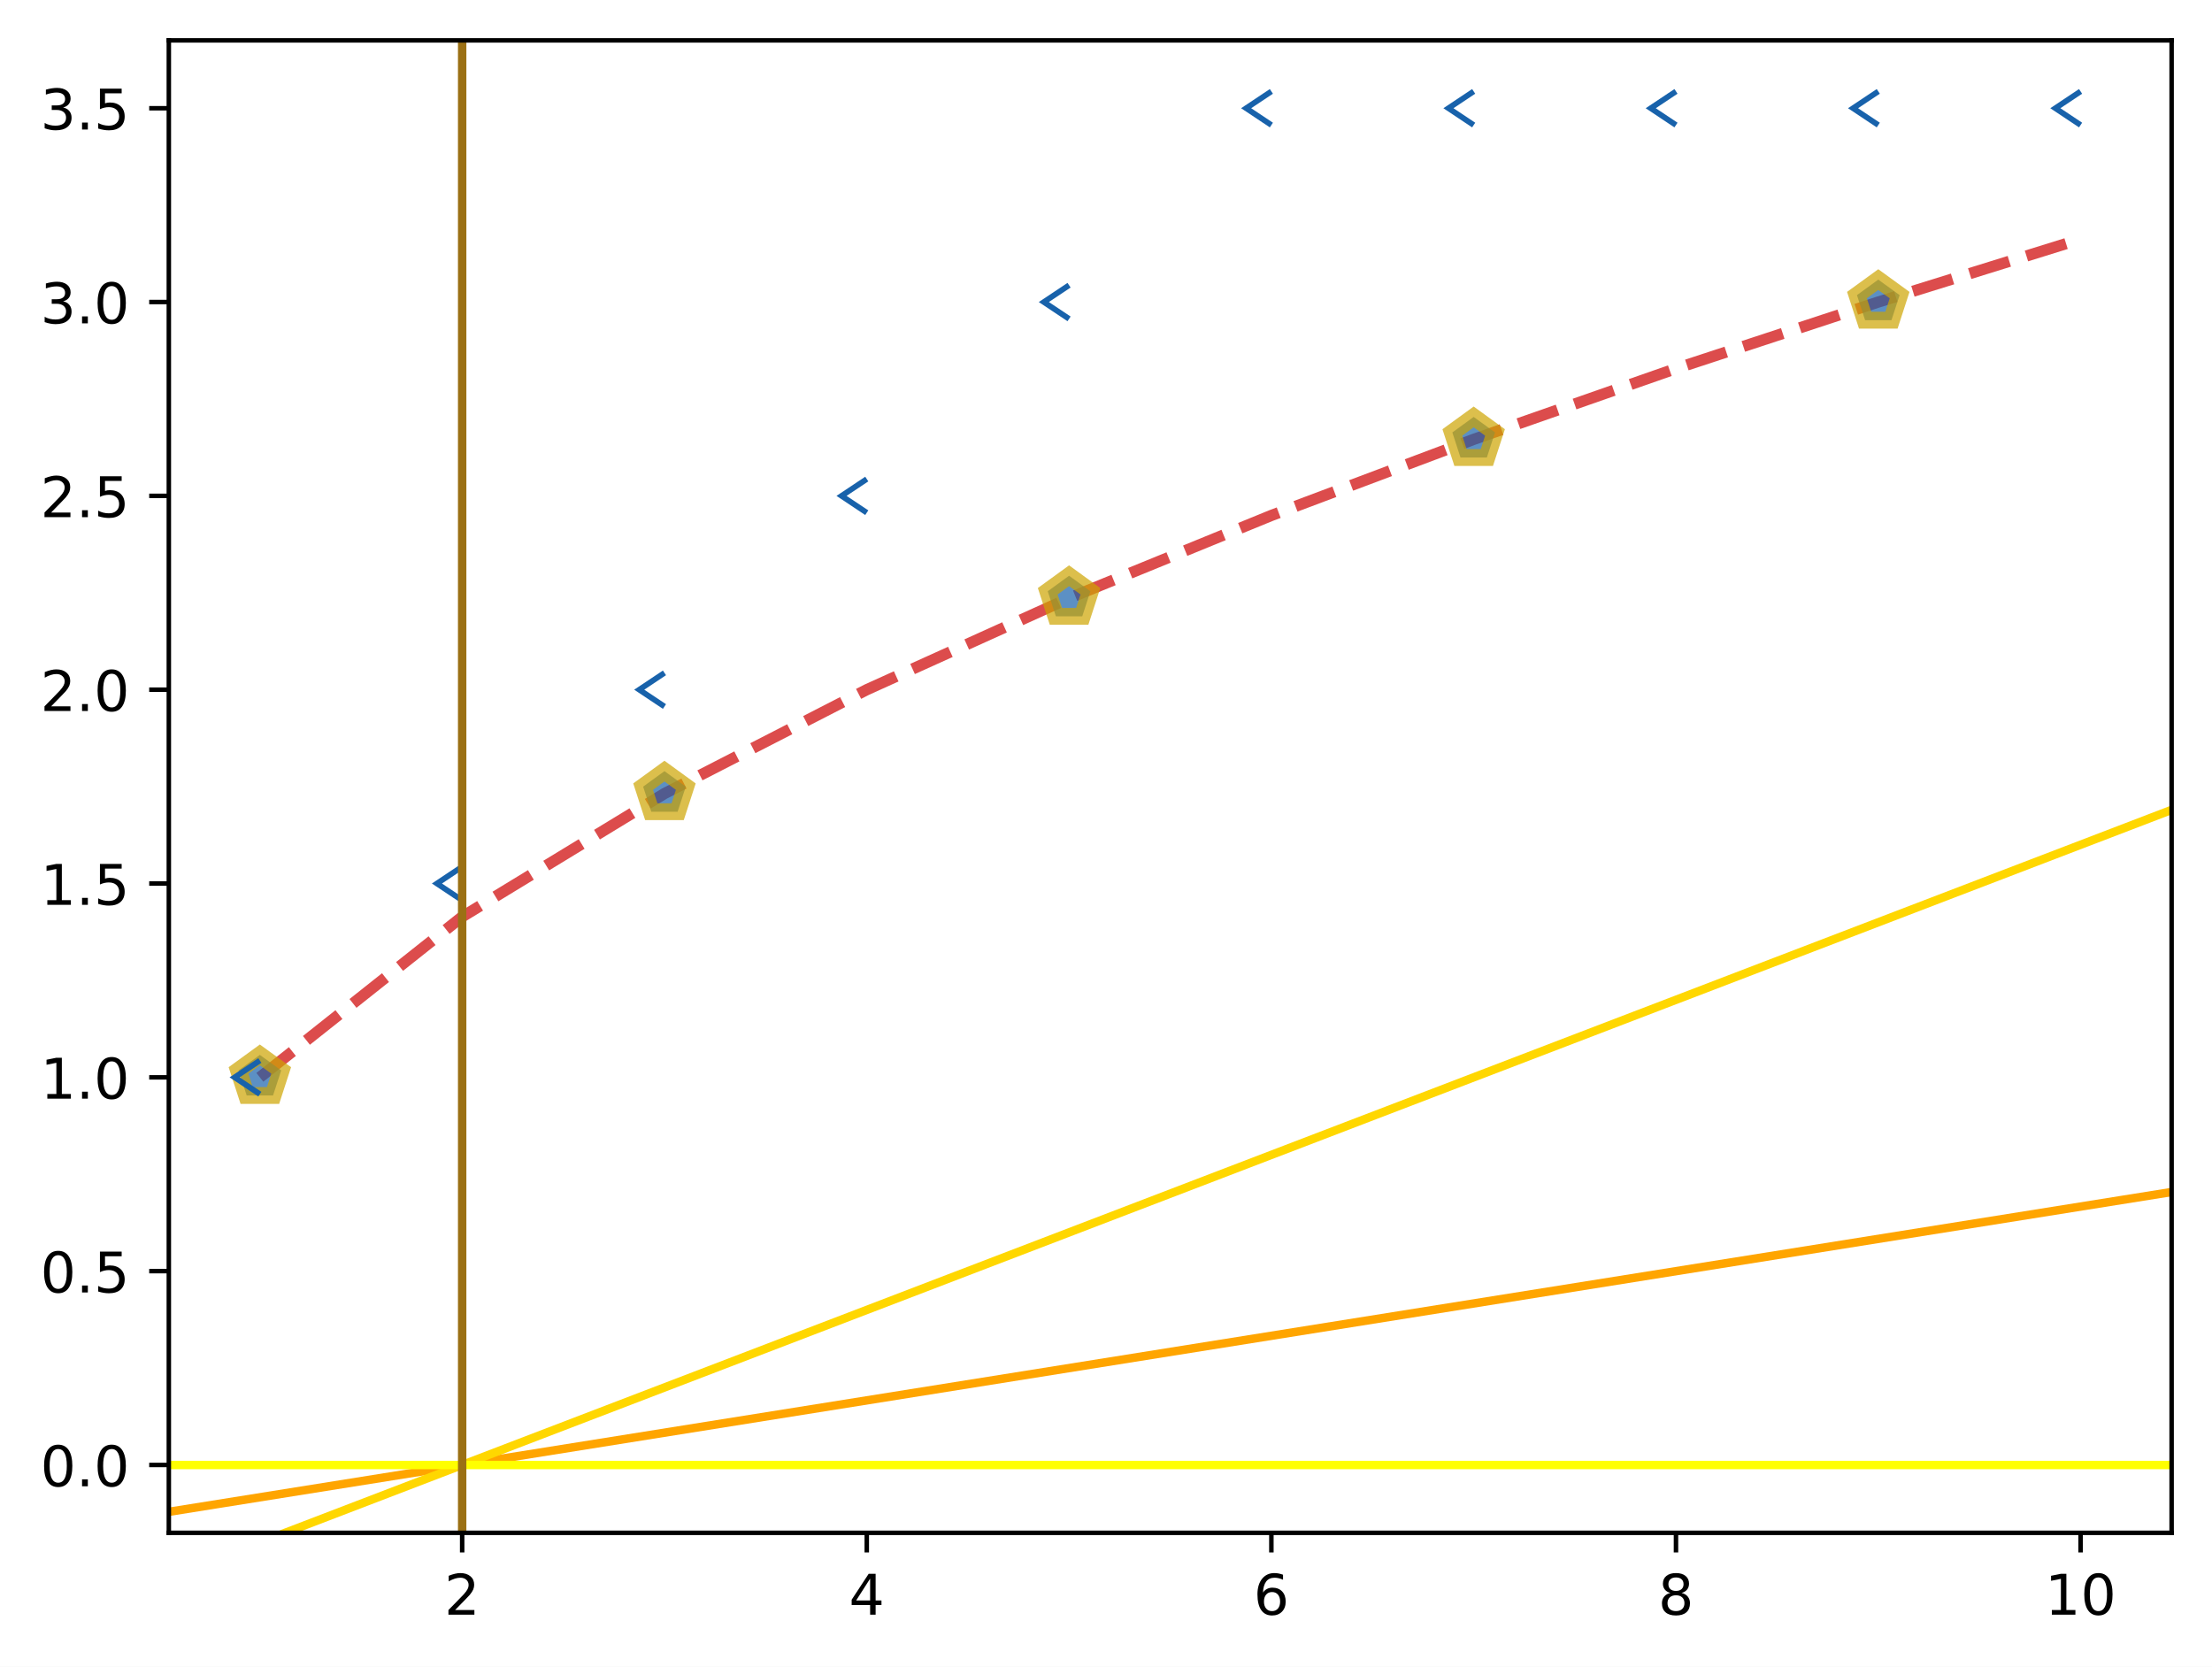
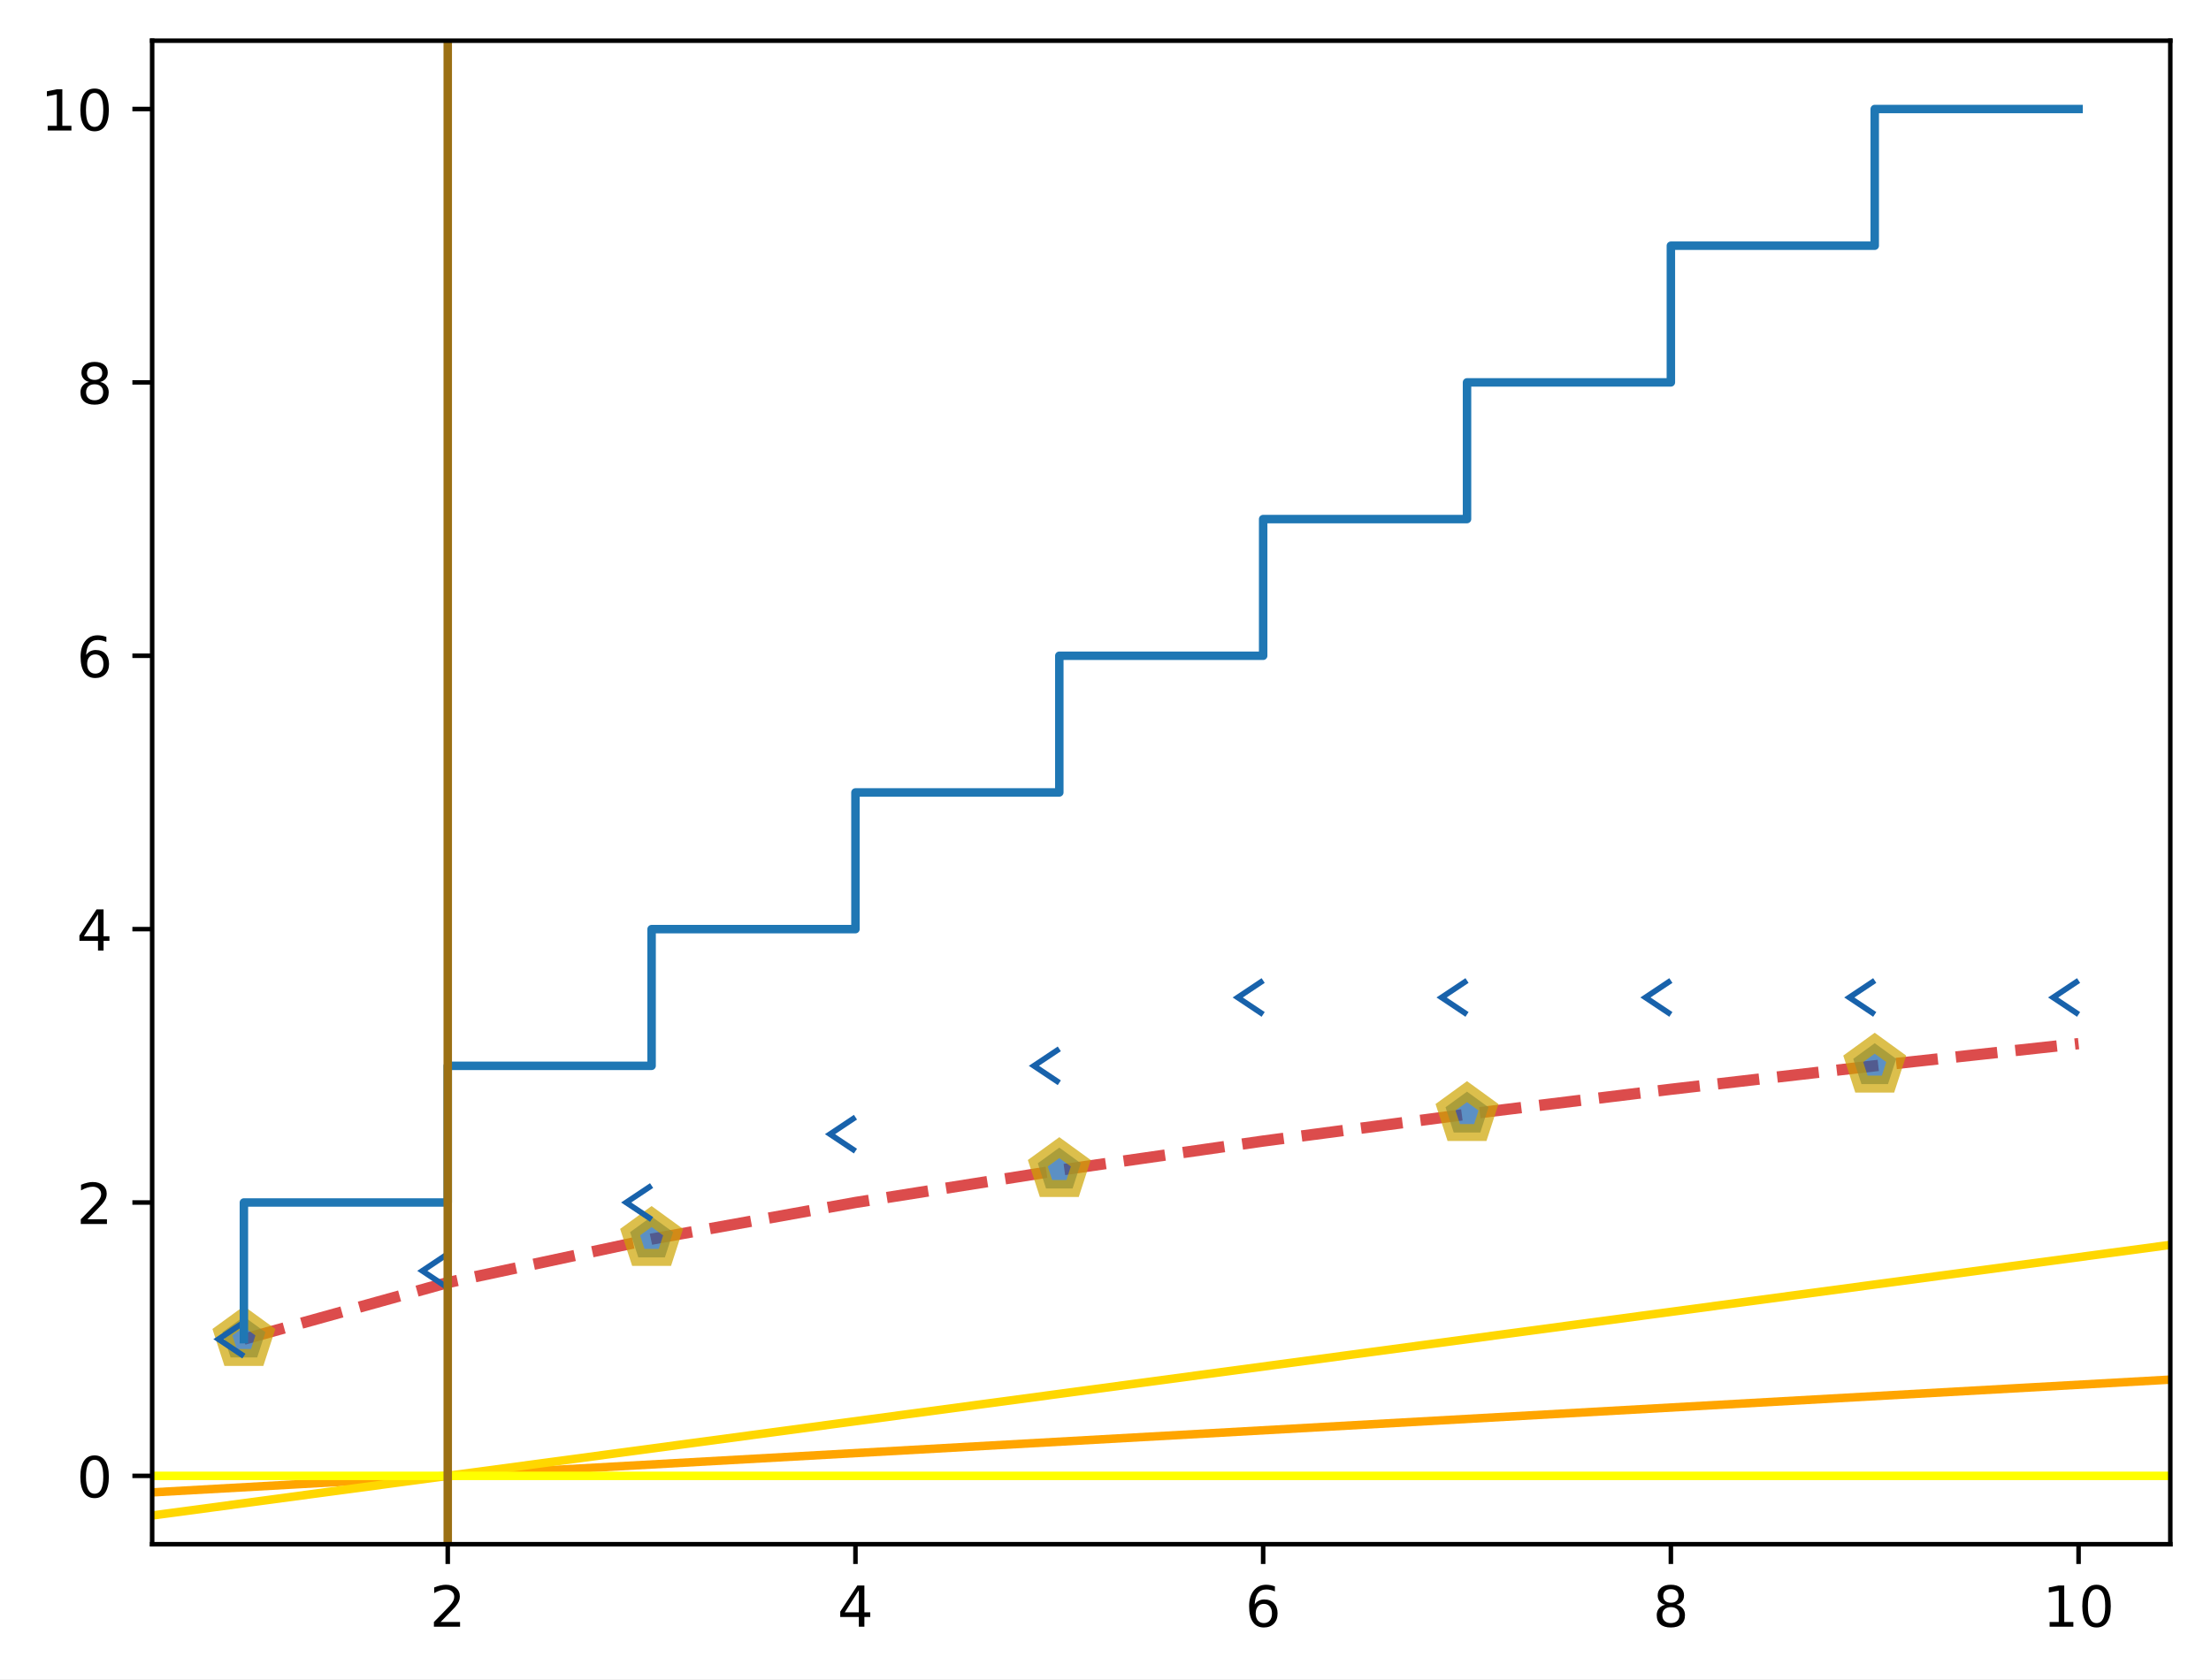
- <svg xmlns="http://www.w3.org/2000/svg" xmlns:xlink="http://www.w3.org/1999/xlink" width="394.423pt" height="297.19pt" viewBox="0 0 394.423 297.19" version="1.1">
+ <svg xmlns="http://www.w3.org/2000/svg" xmlns:xlink="http://www.w3.org/1999/xlink" width="391.245pt" height="297.19pt" viewBox="0 0 391.245 297.19" version="1.1">
  <defs>
    <style type="text/css">*{stroke-linejoin: round; stroke-linecap: butt}</style>
  </defs>
  <g id="figure_1">
    <g id="patch_1">
-       <path d="M 0 297.19  L 394.423 297.19  L 394.423 0  L 0 0  z " style="fill: #ffffff" />
+       <path d="M 0 297.19  L 391.245 297.19  L 391.245 0  L 0 0  z " style="fill: #ffffff" />
    </g>
    <g id="axes_1">
      <g id="patch_2">
-         <path d="M 30.103 273.312  L 387.223 273.312  L 387.223 7.2  L 30.103 7.2  z " style="fill: #ffffff" />
+         <path d="M 26.925 273.312  L 384.045 273.312  L 384.045 7.2  L 26.925 7.2  z " style="fill: #ffffff" />
      </g>
      <g id="matplotlib.axis_1">
        <g id="xtick_1">
          <g id="line2d_1">
            <defs>
-               <path id="mab27989a2c" d="M 0 0  L 0 3.5  " style="stroke: #000000; stroke-width: 0.8" />
+               <path id="m92fd312117" d="M 0 0  L 0 3.5  " style="stroke: #000000; stroke-width: 0.8" />
            </defs>
            <g>
-               <use xlink:href="#mab27989a2c" x="82.409" y="273.312" style="stroke: #000000; stroke-width: 0.8" />
+               <use xlink:href="#m92fd312117" x="79.23" y="273.312" style="stroke: #000000; stroke-width: 0.8" />
            </g>
          </g>
          <g id="text_1">
-             <g transform="translate(79.22733 287.9104) scale(0.1 -0.1)">
+             <g transform="translate(76.04921 287.9104) scale(0.1 -0.1)">
              <defs>
                <path id="DejaVuSans-32" d="M 1228 531  L 3431 531  L 3431 0  L 469 0  L 469 531  Q 828 903 1448 1529  Q 2069 2156 2228 2338  Q 2531 2678 2651 2914  Q 2772 3150 2772 3378  Q 2772 3750 2511 3984  Q 2250 4219 1831 4219  Q 1534 4219 1204 4116  Q 875 4013 500 3803  L 500 4441  Q 881 4594 1212 4672  Q 1544 4750 1819 4750  Q 2544 4750 2975 4387  Q 3406 4025 3406 3419  Q 3406 3131 3298 2873  Q 3191 2616 2906 2266  Q 2828 2175 2409 1742  Q 1991 1309 1228 531  z " transform="scale(0.015625)" />
              </defs>
              <use xlink:href="#DejaVuSans-32" />
            </g>
          </g>
        </g>
        <g id="xtick_2">
          <g id="line2d_2">
            <g>
-               <use xlink:href="#mab27989a2c" x="154.554" y="273.312" style="stroke: #000000; stroke-width: 0.8" />
+               <use xlink:href="#m92fd312117" x="151.376" y="273.312" style="stroke: #000000; stroke-width: 0.8" />
            </g>
          </g>
          <g id="text_2">
-             <g transform="translate(151.3728 287.9104) scale(0.1 -0.1)">
+             <g transform="translate(148.1947 287.9104) scale(0.1 -0.1)">
              <defs>
                <path id="DejaVuSans-34" d="M 2419 4116  L 825 1625  L 2419 1625  L 2419 4116  z M 2253 4666  L 3047 4666  L 3047 1625  L 3713 1625  L 3713 1100  L 3047 1100  L 3047 0  L 2419 0  L 2419 1100  L 313 1100  L 313 1709  L 2253 4666  z " transform="scale(0.015625)" />
              </defs>
              <use xlink:href="#DejaVuSans-34" />
            </g>
          </g>
        </g>
        <g id="xtick_3">
          <g id="line2d_3">
            <g>
-               <use xlink:href="#mab27989a2c" x="226.699" y="273.312" style="stroke: #000000; stroke-width: 0.8" />
+               <use xlink:href="#m92fd312117" x="223.521" y="273.312" style="stroke: #000000; stroke-width: 0.8" />
            </g>
          </g>
          <g id="text_3">
-             <g transform="translate(223.5182 287.9104) scale(0.1 -0.1)">
+             <g transform="translate(220.3401 287.9104) scale(0.1 -0.1)">
              <defs>
                <path id="DejaVuSans-36" d="M 2113 2584  Q 1688 2584 1439 2293  Q 1191 2003 1191 1497  Q 1191 994 1439 701  Q 1688 409 2113 409  Q 2538 409 2786 701  Q 3034 994 3034 1497  Q 3034 2003 2786 2293  Q 2538 2584 2113 2584  z M 3366 4563  L 3366 3988  Q 3128 4100 2886 4159  Q 2644 4219 2406 4219  Q 1781 4219 1451 3797  Q 1122 3375 1075 2522  Q 1259 2794 1537 2939  Q 1816 3084 2150 3084  Q 2853 3084 3261 2657  Q 3669 2231 3669 1497  Q 3669 778 3244 343  Q 2819 -91 2113 -91  Q 1303 -91 875 529  Q 447 1150 447 2328  Q 447 3434 972 4092  Q 1497 4750 2381 4750  Q 2619 4750 2861 4703  Q 3103 4656 3366 4563  z " transform="scale(0.015625)" />
              </defs>
              <use xlink:href="#DejaVuSans-36" />
            </g>
          </g>
        </g>
        <g id="xtick_4">
          <g id="line2d_4">
            <g>
-               <use xlink:href="#mab27989a2c" x="298.845" y="273.312" style="stroke: #000000; stroke-width: 0.8" />
+               <use xlink:href="#m92fd312117" x="295.667" y="273.312" style="stroke: #000000; stroke-width: 0.8" />
            </g>
          </g>
          <g id="text_4">
-             <g transform="translate(295.6637 287.9104) scale(0.1 -0.1)">
+             <g transform="translate(292.4856 287.9104) scale(0.1 -0.1)">
              <defs>
                <path id="DejaVuSans-38" d="M 2034 2216  Q 1584 2216 1326 1975  Q 1069 1734 1069 1313  Q 1069 891 1326 650  Q 1584 409 2034 409  Q 2484 409 2743 651  Q 3003 894 3003 1313  Q 3003 1734 2745 1975  Q 2488 2216 2034 2216  z M 1403 2484  Q 997 2584 770 2862  Q 544 3141 544 3541  Q 544 4100 942 4425  Q 1341 4750 2034 4750  Q 2731 4750 3128 4425  Q 3525 4100 3525 3541  Q 3525 3141 3298 2862  Q 3072 2584 2669 2484  Q 3125 2378 3379 2068  Q 3634 1759 3634 1313  Q 3634 634 3220 271  Q 2806 -91 2034 -91  Q 1263 -91 848 271  Q 434 634 434 1313  Q 434 1759 690 2068  Q 947 2378 1403 2484  z M 1172 3481  Q 1172 3119 1398 2916  Q 1625 2713 2034 2713  Q 2441 2713 2670 2916  Q 2900 3119 2900 3481  Q 2900 3844 2670 4047  Q 2441 4250 2034 4250  Q 1625 4250 1398 4047  Q 1172 3844 1172 3481  z " transform="scale(0.015625)" />
              </defs>
              <use xlink:href="#DejaVuSans-38" />
            </g>
          </g>
        </g>
        <g id="xtick_5">
          <g id="line2d_5">
            <g>
-               <use xlink:href="#mab27989a2c" x="370.99" y="273.312" style="stroke: #000000; stroke-width: 0.8" />
+               <use xlink:href="#m92fd312117" x="367.812" y="273.312" style="stroke: #000000; stroke-width: 0.8" />
            </g>
          </g>
          <g id="text_5">
-             <g transform="translate(364.6279 287.9104) scale(0.1 -0.1)">
+             <g transform="translate(361.4498 287.9104) scale(0.1 -0.1)">
              <defs>
                <path id="DejaVuSans-31" d="M 794 531  L 1825 531  L 1825 4091  L 703 3866  L 703 4441  L 1819 4666  L 2450 4666  L 2450 531  L 3481 531  L 3481 0  L 794 0  L 794 531  z " transform="scale(0.015625)" />
                <path id="DejaVuSans-30" d="M 2034 4250  Q 1547 4250 1301 3770  Q 1056 3291 1056 2328  Q 1056 1369 1301 889  Q 1547 409 2034 409  Q 2525 409 2770 889  Q 3016 1369 3016 2328  Q 3016 3291 2770 3770  Q 2525 4250 2034 4250  z M 2034 4750  Q 2819 4750 3233 4129  Q 3647 3509 3647 2328  Q 3647 1150 3233 529  Q 2819 -91 2034 -91  Q 1250 -91 836 529  Q 422 1150 422 2328  Q 422 3509 836 4129  Q 1250 4750 2034 4750  z " transform="scale(0.015625)" />
              </defs>
              <use xlink:href="#DejaVuSans-31" />
              <use xlink:href="#DejaVuSans-30" x="63.623" />
            </g>
          </g>
        </g>
      </g>
      <g id="matplotlib.axis_2">
        <g id="ytick_1">
          <g id="line2d_6">
            <defs>
-               <path id="mb7619fb3ce" d="M 0 0  L -3.5 0  " style="stroke: #000000; stroke-width: 0.8" />
+               <path id="m46c6331eab" d="M 0 0  L -3.5 0  " style="stroke: #000000; stroke-width: 0.8" />
            </defs>
            <g>
-               <use xlink:href="#mb7619fb3ce" x="30.103" y="261.216" style="stroke: #000000; stroke-width: 0.8" />
+               <use xlink:href="#m46c6331eab" x="26.925" y="261.216" style="stroke: #000000; stroke-width: 0.8" />
            </g>
          </g>
          <g id="text_6">
-             <g transform="translate(7.2 265.0152) scale(0.1 -0.1)">
-               <defs>
-                 <path id="DejaVuSans-2e" d="M 684 794  L 1344 794  L 1344 0  L 684 0  L 684 794  z " transform="scale(0.015625)" />
-               </defs>
+             <g transform="translate(13.5625 265.0152) scale(0.1 -0.1)">
              <use xlink:href="#DejaVuSans-30" />
-               <use xlink:href="#DejaVuSans-2e" x="63.623" />
-               <use xlink:href="#DejaVuSans-30" x="95.41" />
            </g>
          </g>
        </g>
        <g id="ytick_2">
          <g id="line2d_7">
            <g>
-               <use xlink:href="#mb7619fb3ce" x="30.103" y="226.656" style="stroke: #000000; stroke-width: 0.8" />
+               <use xlink:href="#m46c6331eab" x="26.925" y="212.832" style="stroke: #000000; stroke-width: 0.8" />
            </g>
          </g>
          <g id="text_7">
-             <g transform="translate(7.2 230.4552) scale(0.1 -0.1)">
-               <defs>
-                 <path id="DejaVuSans-35" d="M 691 4666  L 3169 4666  L 3169 4134  L 1269 4134  L 1269 2991  Q 1406 3038 1543 3061  Q 1681 3084 1819 3084  Q 2600 3084 3056 2656  Q 3513 2228 3513 1497  Q 3513 744 3044 326  Q 2575 -91 1722 -91  Q 1428 -91 1123 -41  Q 819 9 494 109  L 494 744  Q 775 591 1075 516  Q 1375 441 1709 441  Q 2250 441 2565 725  Q 2881 1009 2881 1497  Q 2881 1984 2565 2268  Q 2250 2553 1709 2553  Q 1456 2553 1204 2497  Q 953 2441 691 2322  L 691 4666  z " transform="scale(0.015625)" />
-               </defs>
-               <use xlink:href="#DejaVuSans-30" />
-               <use xlink:href="#DejaVuSans-2e" x="63.623" />
-               <use xlink:href="#DejaVuSans-35" x="95.41" />
+             <g transform="translate(13.5625 216.6312) scale(0.1 -0.1)">
+               <use xlink:href="#DejaVuSans-32" />
            </g>
          </g>
        </g>
        <g id="ytick_3">
          <g id="line2d_8">
            <g>
-               <use xlink:href="#mb7619fb3ce" x="30.103" y="192.096" style="stroke: #000000; stroke-width: 0.8" />
+               <use xlink:href="#m46c6331eab" x="26.925" y="164.448" style="stroke: #000000; stroke-width: 0.8" />
            </g>
          </g>
          <g id="text_8">
-             <g transform="translate(7.2 195.8952) scale(0.1 -0.1)">
-               <use xlink:href="#DejaVuSans-31" />
-               <use xlink:href="#DejaVuSans-2e" x="63.623" />
-               <use xlink:href="#DejaVuSans-30" x="95.41" />
+             <g transform="translate(13.5625 168.2472) scale(0.1 -0.1)">
+               <use xlink:href="#DejaVuSans-34" />
            </g>
          </g>
        </g>
        <g id="ytick_4">
          <g id="line2d_9">
            <g>
-               <use xlink:href="#mb7619fb3ce" x="30.103" y="157.536" style="stroke: #000000; stroke-width: 0.8" />
+               <use xlink:href="#m46c6331eab" x="26.925" y="116.064" style="stroke: #000000; stroke-width: 0.8" />
            </g>
          </g>
          <g id="text_9">
-             <g transform="translate(7.2 161.3352) scale(0.1 -0.1)">
-               <use xlink:href="#DejaVuSans-31" />
-               <use xlink:href="#DejaVuSans-2e" x="63.623" />
-               <use xlink:href="#DejaVuSans-35" x="95.41" />
+             <g transform="translate(13.5625 119.8632) scale(0.1 -0.1)">
+               <use xlink:href="#DejaVuSans-36" />
            </g>
          </g>
        </g>
        <g id="ytick_5">
          <g id="line2d_10">
            <g>
-               <use xlink:href="#mb7619fb3ce" x="30.103" y="122.976" style="stroke: #000000; stroke-width: 0.8" />
+               <use xlink:href="#m46c6331eab" x="26.925" y="67.68" style="stroke: #000000; stroke-width: 0.8" />
            </g>
          </g>
          <g id="text_10">
-             <g transform="translate(7.2 126.7752) scale(0.1 -0.1)">
-               <use xlink:href="#DejaVuSans-32" />
-               <use xlink:href="#DejaVuSans-2e" x="63.623" />
-               <use xlink:href="#DejaVuSans-30" x="95.41" />
+             <g transform="translate(13.5625 71.47922) scale(0.1 -0.1)">
+               <use xlink:href="#DejaVuSans-38" />
            </g>
          </g>
        </g>
        <g id="ytick_6">
          <g id="line2d_11">
            <g>
-               <use xlink:href="#mb7619fb3ce" x="30.103" y="88.416" style="stroke: #000000; stroke-width: 0.8" />
+               <use xlink:href="#m46c6331eab" x="26.925" y="19.296" style="stroke: #000000; stroke-width: 0.8" />
            </g>
          </g>
          <g id="text_11">
-             <g transform="translate(7.2 92.21522) scale(0.1 -0.1)">
-               <use xlink:href="#DejaVuSans-32" />
-               <use xlink:href="#DejaVuSans-2e" x="63.623" />
-               <use xlink:href="#DejaVuSans-35" x="95.41" />
-             </g>
-           </g>
-         </g>
-         <g id="ytick_7">
-           <g id="line2d_12">
-             <g>
-               <use xlink:href="#mb7619fb3ce" x="30.103" y="53.856" style="stroke: #000000; stroke-width: 0.8" />
-             </g>
-           </g>
-           <g id="text_12">
-             <g transform="translate(7.2 57.65522) scale(0.1 -0.1)">
-               <defs>
-                 <path id="DejaVuSans-33" d="M 2597 2516  Q 3050 2419 3304 2112  Q 3559 1806 3559 1356  Q 3559 666 3084 287  Q 2609 -91 1734 -91  Q 1441 -91 1130 -33  Q 819 25 488 141  L 488 750  Q 750 597 1062 519  Q 1375 441 1716 441  Q 2309 441 2620 675  Q 2931 909 2931 1356  Q 2931 1769 2642 2001  Q 2353 2234 1838 2234  L 1294 2234  L 1294 2753  L 1863 2753  Q 2328 2753 2575 2939  Q 2822 3125 2822 3475  Q 2822 3834 2567 4026  Q 2313 4219 1838 4219  Q 1578 4219 1281 4162  Q 984 4106 628 3988  L 628 4550  Q 988 4650 1302 4700  Q 1616 4750 1894 4750  Q 2613 4750 3031 4423  Q 3450 4097 3450 3541  Q 3450 3153 3228 2886  Q 3006 2619 2597 2516  z " transform="scale(0.015625)" />
-               </defs>
-               <use xlink:href="#DejaVuSans-33" />
-               <use xlink:href="#DejaVuSans-2e" x="63.623" />
-               <use xlink:href="#DejaVuSans-30" x="95.41" />
-             </g>
-           </g>
-         </g>
-         <g id="ytick_8">
-           <g id="line2d_13">
-             <g>
-               <use xlink:href="#mb7619fb3ce" x="30.103" y="19.296" style="stroke: #000000; stroke-width: 0.8" />
-             </g>
-           </g>
-           <g id="text_13">
            <g transform="translate(7.2 23.09522) scale(0.1 -0.1)">
-               <use xlink:href="#DejaVuSans-33" />
-               <use xlink:href="#DejaVuSans-2e" x="63.623" />
-               <use xlink:href="#DejaVuSans-35" x="95.41" />
-             </g>
-           </g>
+               <use xlink:href="#DejaVuSans-31" />
+               <use xlink:href="#DejaVuSans-30" x="63.623" />
+             </g>
+           </g>
+         </g>
+       </g>
+       <g id="line2d_12">
+         <path d="M 43.158 237.024  L 79.23 227.003  L 115.303 219.314  L 151.376 212.832  L 187.449 207.121  L 223.521 201.958  L 259.594 197.21  L 295.667 192.791  L 331.74 188.64  L 367.812 184.714  " clip-path="url(#p6d789ec25a)" style="fill: none; stroke-dasharray: 7.4,3.2; stroke-dashoffset: 0; stroke: #cd0000; stroke-opacity: 0.7; stroke-width: 2" />
+         <defs>
+           <path id="m24d173d209" d="M 0 -4  L -3.804 -1.236  L -2.351 3.236  L 2.351 3.236  L 3.804 -1.236  z " style="stroke: #cda500; stroke-opacity: 0.7; stroke-width: 3; stroke-linejoin: miter" />
+         </defs>
+         <g clip-path="url(#p6d789ec25a)">
+           <use xlink:href="#m24d173d209" x="43.158" y="237.024" style="fill: #1862ab; fill-opacity: 0.7; stroke: #cda500; stroke-opacity: 0.7; stroke-width: 3; stroke-linejoin: miter" />
+           <use xlink:href="#m24d173d209" x="115.303" y="219.314" style="fill: #1862ab; fill-opacity: 0.7; stroke: #cda500; stroke-opacity: 0.7; stroke-width: 3; stroke-linejoin: miter" />
+           <use xlink:href="#m24d173d209" x="187.449" y="207.121" style="fill: #1862ab; fill-opacity: 0.7; stroke: #cda500; stroke-opacity: 0.7; stroke-width: 3; stroke-linejoin: miter" />
+           <use xlink:href="#m24d173d209" x="259.594" y="197.21" style="fill: #1862ab; fill-opacity: 0.7; stroke: #cda500; stroke-opacity: 0.7; stroke-width: 3; stroke-linejoin: miter" />
+           <use xlink:href="#m24d173d209" x="331.74" y="188.64" style="fill: #1862ab; fill-opacity: 0.7; stroke: #cda500; stroke-opacity: 0.7; stroke-width: 3; stroke-linejoin: miter" />
+         </g>
+       </g>
+       <g id="line2d_13">
+         <defs>
+           <path id="m435875e4a7" d="M 0 -3  L -4.5 -0  L -0 3  " style="stroke: #1862ab; stroke-linejoin: miter" />
+         </defs>
+         <g clip-path="url(#p6d789ec25a)">
+           <use xlink:href="#m435875e4a7" x="43.158" y="237.024" style="fill-opacity: 0; stroke: #1862ab; stroke-linejoin: miter" />
+           <use xlink:href="#m435875e4a7" x="79.23" y="224.928" style="fill-opacity: 0; stroke: #1862ab; stroke-linejoin: miter" />
+           <use xlink:href="#m435875e4a7" x="115.303" y="212.832" style="fill-opacity: 0; stroke: #1862ab; stroke-linejoin: miter" />
+           <use xlink:href="#m435875e4a7" x="151.376" y="200.736" style="fill-opacity: 0; stroke: #1862ab; stroke-linejoin: miter" />
+           <use xlink:href="#m435875e4a7" x="187.449" y="188.64" style="fill-opacity: 0; stroke: #1862ab; stroke-linejoin: miter" />
+           <use xlink:href="#m435875e4a7" x="223.521" y="176.544" style="fill-opacity: 0; stroke: #1862ab; stroke-linejoin: miter" />
+           <use xlink:href="#m435875e4a7" x="259.594" y="176.544" style="fill-opacity: 0; stroke: #1862ab; stroke-linejoin: miter" />
+           <use xlink:href="#m435875e4a7" x="295.667" y="176.544" style="fill-opacity: 0; stroke: #1862ab; stroke-linejoin: miter" />
+           <use xlink:href="#m435875e4a7" x="331.74" y="176.544" style="fill-opacity: 0; stroke: #1862ab; stroke-linejoin: miter" />
+           <use xlink:href="#m435875e4a7" x="367.812" y="176.544" style="fill-opacity: 0; stroke: #1862ab; stroke-linejoin: miter" />
        </g>
      </g>
      <g id="line2d_14">
-         <path d="M 46.336 192.096  L 82.409 163.466  L 118.481 141.497  L 154.554 122.976  L 190.627 106.659  L 226.699 91.907  L 262.772 78.342  L 298.845 65.715  L 334.918 53.856  L 370.99 42.639  " clip-path="url(#p769fdc9cbc)" style="fill: none; stroke-dasharray: 7.4,3.2; stroke-dashoffset: 0; stroke: #cd0000; stroke-opacity: 0.7; stroke-width: 2" />
-         <defs>
-           <path id="m9251db3f61" d="M 0 -4  L -3.804 -1.236  L -2.351 3.236  L 2.351 3.236  L 3.804 -1.236  z " style="stroke: #cda500; stroke-opacity: 0.7; stroke-width: 3; stroke-linejoin: miter" />
-         </defs>
-         <g clip-path="url(#p769fdc9cbc)">
-           <use xlink:href="#m9251db3f61" x="46.336" y="192.096" style="fill: #1862ab; fill-opacity: 0.7; stroke: #cda500; stroke-opacity: 0.7; stroke-width: 3; stroke-linejoin: miter" />
-           <use xlink:href="#m9251db3f61" x="118.481" y="141.497" style="fill: #1862ab; fill-opacity: 0.7; stroke: #cda500; stroke-opacity: 0.7; stroke-width: 3; stroke-linejoin: miter" />
-           <use xlink:href="#m9251db3f61" x="190.627" y="106.659" style="fill: #1862ab; fill-opacity: 0.7; stroke: #cda500; stroke-opacity: 0.7; stroke-width: 3; stroke-linejoin: miter" />
-           <use xlink:href="#m9251db3f61" x="262.772" y="78.342" style="fill: #1862ab; fill-opacity: 0.7; stroke: #cda500; stroke-opacity: 0.7; stroke-width: 3; stroke-linejoin: miter" />
-           <use xlink:href="#m9251db3f61" x="334.918" y="53.856" style="fill: #1862ab; fill-opacity: 0.7; stroke: #cda500; stroke-opacity: 0.7; stroke-width: 3; stroke-linejoin: miter" />
-         </g>
+         <path d="M 43.158 237.024  L 43.158 212.832  L 79.23 212.832  L 79.23 188.64  L 115.303 188.64  L 115.303 164.448  L 151.376 164.448  L 151.376 140.256  L 187.449 140.256  L 187.449 116.064  L 223.521 116.064  L 223.521 91.872  L 259.594 91.872  L 259.594 67.68  L 295.667 67.68  L 295.667 43.488  L 331.74 43.488  L 331.74 19.296  L 367.812 19.296  " clip-path="url(#p6d789ec25a)" style="fill: none; stroke: #1f77b4; stroke-width: 1.5; stroke-linecap: square" />
      </g>
      <g id="line2d_15">
-         <defs>
-           <path id="m1046b1b2cb" d="M 0 -3  L -4.5 -0  L -0 3  " style="stroke: #1862ab; stroke-linejoin: miter" />
-         </defs>
-         <g clip-path="url(#p769fdc9cbc)">
-           <use xlink:href="#m1046b1b2cb" x="46.336" y="192.096" style="fill-opacity: 0; stroke: #1862ab; stroke-linejoin: miter" />
-           <use xlink:href="#m1046b1b2cb" x="82.409" y="157.536" style="fill-opacity: 0; stroke: #1862ab; stroke-linejoin: miter" />
-           <use xlink:href="#m1046b1b2cb" x="118.481" y="122.976" style="fill-opacity: 0; stroke: #1862ab; stroke-linejoin: miter" />
-           <use xlink:href="#m1046b1b2cb" x="154.554" y="88.416" style="fill-opacity: 0; stroke: #1862ab; stroke-linejoin: miter" />
-           <use xlink:href="#m1046b1b2cb" x="190.627" y="53.856" style="fill-opacity: 0; stroke: #1862ab; stroke-linejoin: miter" />
-           <use xlink:href="#m1046b1b2cb" x="226.699" y="19.296" style="fill-opacity: 0; stroke: #1862ab; stroke-linejoin: miter" />
-           <use xlink:href="#m1046b1b2cb" x="262.772" y="19.296" style="fill-opacity: 0; stroke: #1862ab; stroke-linejoin: miter" />
-           <use xlink:href="#m1046b1b2cb" x="298.845" y="19.296" style="fill-opacity: 0; stroke: #1862ab; stroke-linejoin: miter" />
-           <use xlink:href="#m1046b1b2cb" x="334.918" y="19.296" style="fill-opacity: 0; stroke: #1862ab; stroke-linejoin: miter" />
-           <use xlink:href="#m1046b1b2cb" x="370.99" y="19.296" style="fill-opacity: 0; stroke: #1862ab; stroke-linejoin: miter" />
-         </g>
+         <path d="M 26.925 264.139  L 384.045 244.181  " clip-path="url(#p6d789ec25a)" style="fill: none; stroke: #ffa500; stroke-width: 1.5; stroke-linecap: square" />
      </g>
      <g id="line2d_16">
-         <path d="M 30.103 269.568  L 387.223 212.544  " clip-path="url(#p769fdc9cbc)" style="fill: none; stroke: #ffa500; stroke-width: 1.5; stroke-linecap: square" />
+         <path d="M 26.925 268.232  L 384.045 220.332  " clip-path="url(#p6d789ec25a)" style="fill: none; stroke: #ffd700; stroke-width: 1.5; stroke-linecap: square" />
      </g>
      <g id="line2d_17">
-         <path d="M 50.845 273.312  L 387.223 144.403  " clip-path="url(#p769fdc9cbc)" style="fill: none; stroke: #ffd700; stroke-width: 1.5; stroke-linecap: square" />
+         <path d="M 26.925 261.216  L 384.045 261.216  " clip-path="url(#p6d789ec25a)" style="fill: none; stroke: #ffff00; stroke-width: 1.5; stroke-linecap: square" />
      </g>
      <g id="line2d_18">
-         <path d="M 30.103 261.216  L 387.223 261.216  " clip-path="url(#p769fdc9cbc)" style="fill: none; stroke: #ffff00; stroke-width: 1.5; stroke-linecap: square" />
-       </g>
-       <g id="line2d_19">
-         <path d="M 82.409 273.312  L 82.409 7.2  " clip-path="url(#p769fdc9cbc)" style="fill: none; stroke: #9b7014; stroke-width: 1.5; stroke-linecap: square" />
+         <path d="M 79.23 273.312  L 79.23 7.2  " clip-path="url(#p6d789ec25a)" style="fill: none; stroke: #9b7014; stroke-width: 1.5; stroke-linecap: square" />
      </g>
      <g id="patch_3">
-         <path d="M 30.103 273.312  L 30.103 7.2  " style="fill: none; stroke: #000000; stroke-width: 0.8; stroke-linejoin: miter; stroke-linecap: square" />
+         <path d="M 26.925 273.312  L 26.925 7.2  " style="fill: none; stroke: #000000; stroke-width: 0.8; stroke-linejoin: miter; stroke-linecap: square" />
      </g>
      <g id="patch_4">
-         <path d="M 387.223 273.312  L 387.223 7.2  " style="fill: none; stroke: #000000; stroke-width: 0.8; stroke-linejoin: miter; stroke-linecap: square" />
+         <path d="M 384.045 273.312  L 384.045 7.2  " style="fill: none; stroke: #000000; stroke-width: 0.8; stroke-linejoin: miter; stroke-linecap: square" />
      </g>
      <g id="patch_5">
-         <path d="M 30.103 273.312  L 387.223 273.312  " style="fill: none; stroke: #000000; stroke-width: 0.8; stroke-linejoin: miter; stroke-linecap: square" />
+         <path d="M 26.925 273.312  L 384.045 273.312  " style="fill: none; stroke: #000000; stroke-width: 0.8; stroke-linejoin: miter; stroke-linecap: square" />
      </g>
      <g id="patch_6">
-         <path d="M 30.103 7.2  L 387.223 7.2  " style="fill: none; stroke: #000000; stroke-width: 0.8; stroke-linejoin: miter; stroke-linecap: square" />
+         <path d="M 26.925 7.2  L 384.045 7.2  " style="fill: none; stroke: #000000; stroke-width: 0.8; stroke-linejoin: miter; stroke-linecap: square" />
      </g>
    </g>
  </g>
  <defs>
-     <clipPath id="p769fdc9cbc">
-       <rect x="30.103" y="7.2" width="357.12" height="266.112" />
+     <clipPath id="p6d789ec25a">
+       <rect x="26.925" y="7.2" width="357.12" height="266.112" />
    </clipPath>
  </defs>
</svg>
